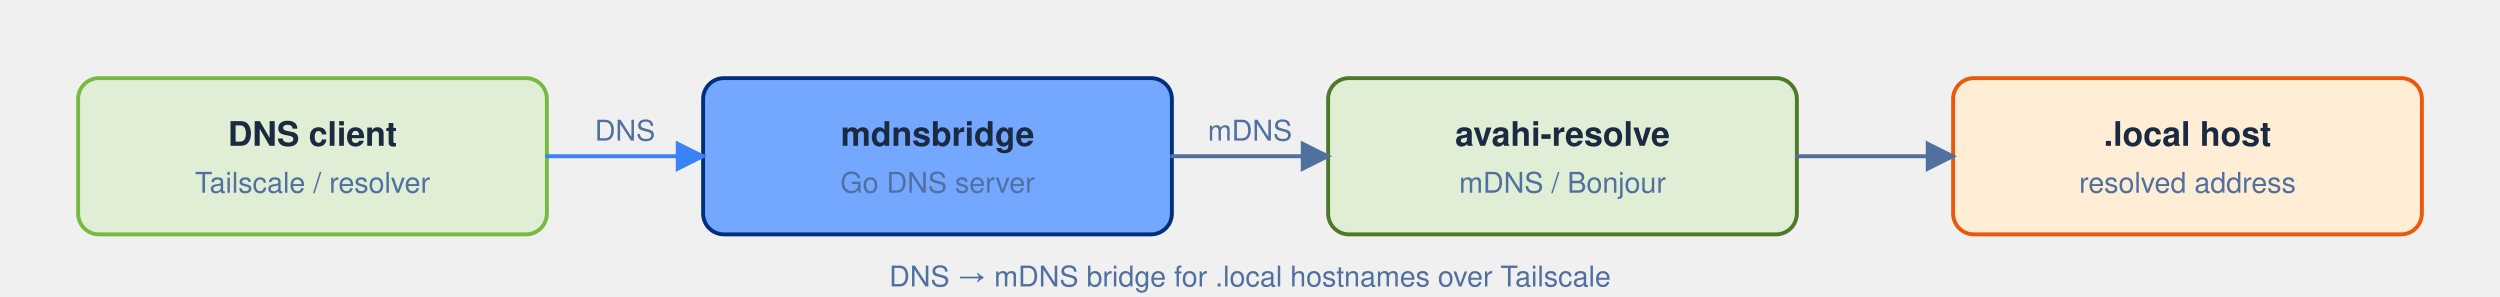
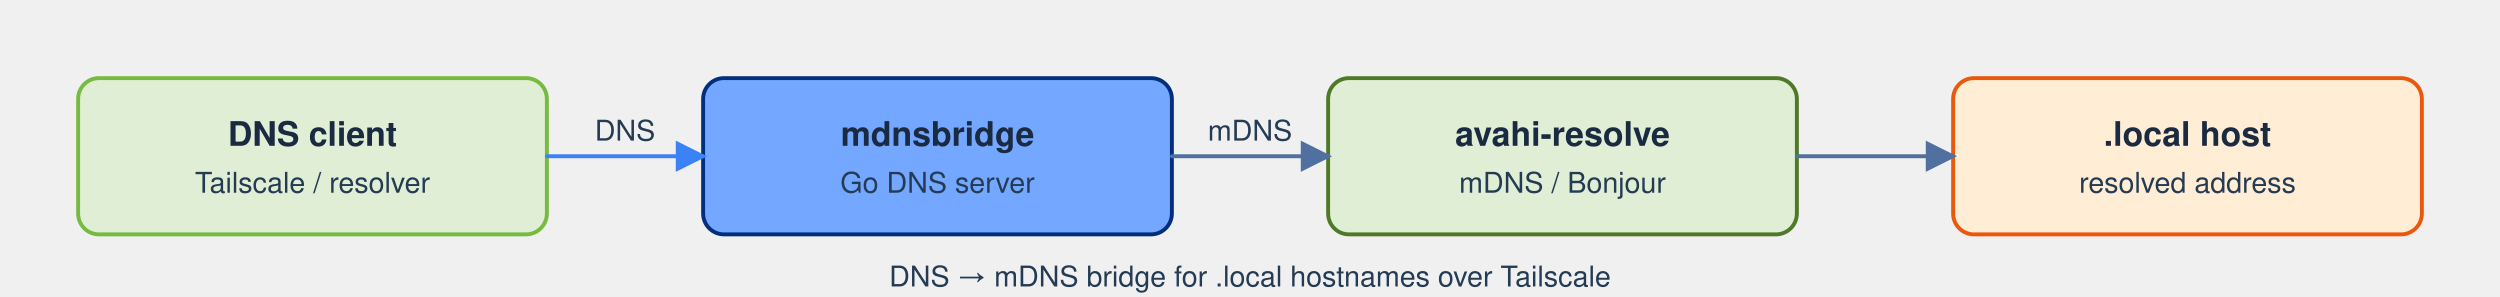
<svg xmlns="http://www.w3.org/2000/svg" viewBox="0 0 960 114">
  <style>
    /* Default: light mode (for rsvg-convert and non-media-query agents) */
    .bg { fill: transparent; }
    .box { fill: #ffffff; stroke: #707070; stroke-width: 1.5; }
    .box-accent { fill: #dbeafe; stroke: #3b82f6; stroke-width: 1.5; }
    .box-green { fill: #74a7ff; stroke: #012f7b; stroke-width: 1.5; }
    .box-warm { fill: #fef3c7; stroke: #d97706; stroke-width: 1.5; }
    .box-purple { fill: #adadad; stroke: #000000; stroke-width: 1.5; }
    .box-teal { fill: #ebebeb; stroke: #474747; stroke-width: 1.5; }
    .box-slate { fill: #a7c6ff; stroke: #0042a9; stroke-width: 1.5; }
    .box-indigo { fill: #dfeed4; stroke: #4e7a27; stroke-width: 1.5; }
    .box-rose { fill: #dfeed4; stroke: #76bb40; stroke-width: 1.5; }
    .box-orange { fill: #ffedd5; stroke: #ea580c; stroke-width: 1.5; }
    .box-cyan { fill: #d9c9fe; stroke: #5e30eb; stroke-width: 1.5; }
    .label { fill: #1a2a40; }
-     .sub { fill: #5070a0; }
+     .sub { fill: #243b53; }
    text { font-family: -apple-system, "Segoe UI", Helvetica, sans-serif; }
    .label { font-size: 13px; font-weight: 600; }
    .sub { font-size: 11px; }
    @media (prefers-color-scheme: dark) {
      .bg { fill: transparent; }
      .box { fill: #1a1e2a; stroke: #505050; }
      .box-accent { fill: #0d1e38; stroke: #2b5cb0; }
      .box-green { fill: #0a1a3a; stroke: #4a80d0; }
      .box-warm { fill: #221a10; stroke: #a06020; }
      .box-purple { fill: #222222; stroke: #666666; }
      .box-teal { fill: #1e1e1e; stroke: #666666; }
      .box-slate { fill: #0d1a38; stroke: #4a7ad0; }
      .box-indigo { fill: #1a2810; stroke: #5a8a30; }
      .box-rose { fill: #1a2810; stroke: #5aaa30; }
      .box-orange { fill: #2a1a08; stroke: #f97316; }
      .box-cyan { fill: #1a1030; stroke: #7040d0; }
      .label { fill: #d0daf0; }
      .sub { fill: #90a8c0; }
    }
  </style>
  <defs>
    <marker id="ah" markerWidth="8" markerHeight="8" refX="7" refY="4" orient="auto">
      <path d="M0,0 L8,4 L0,8z" fill="#5070a0" stroke="none" />
    </marker>
    <marker id="ahs" markerWidth="8" markerHeight="8" refX="7" refY="4" orient="auto">
      <path d="M0,0 L8,4 L0,8z" fill="#3b82f6" stroke="none" />
    </marker>
  </defs>
  <rect width="960" height="114" class="bg" rx="8" />
  <rect x="30" y="30" width="180" height="60" rx="8" class="box-rose" />
  <text x="120" y="56" text-anchor="middle" class="label">DNS client</text>
  <text x="120" y="74" text-anchor="middle" class="sub">Tailscale / resolver</text>
  <rect x="270" y="30" width="180" height="60" rx="8" class="box-green" />
  <text x="360" y="56" text-anchor="middle" class="label">mdnsbridge</text>
  <text x="360" y="74" text-anchor="middle" class="sub">Go DNS server</text>
  <rect x="510" y="30" width="180" height="60" rx="8" class="box-indigo" />
  <text x="600" y="56" text-anchor="middle" class="label">avahi-resolve</text>
  <text x="600" y="74" text-anchor="middle" class="sub">mDNS / Bonjour</text>
  <rect x="750" y="30" width="180" height="60" rx="8" class="box-orange" />
  <text x="840" y="56" text-anchor="middle" class="label">.local host</text>
  <text x="840" y="74" text-anchor="middle" class="sub">resolved address</text>
  <path d="M210,60 L270,60" fill="none" stroke="#3b82f6" stroke-width="1.5" stroke-linecap="round" marker-end="url(#ahs)" />
  <text x="240" y="54" text-anchor="middle" class="sub">DNS</text>
  <path d="M450,60 L510,60" fill="none" stroke="#5070a0" stroke-width="1.5" stroke-linecap="round" marker-end="url(#ah)" />
  <text x="480" y="54" text-anchor="middle" class="sub">mDNS</text>
  <path d="M690,60 L750,60" fill="none" stroke="#5070a0" stroke-width="1.5" stroke-linecap="round" marker-end="url(#ah)" />
  <text x="480" y="110" text-anchor="middle" class="sub">DNS → mDNS bridge for .local hostnames over Tailscale</text>
</svg>
